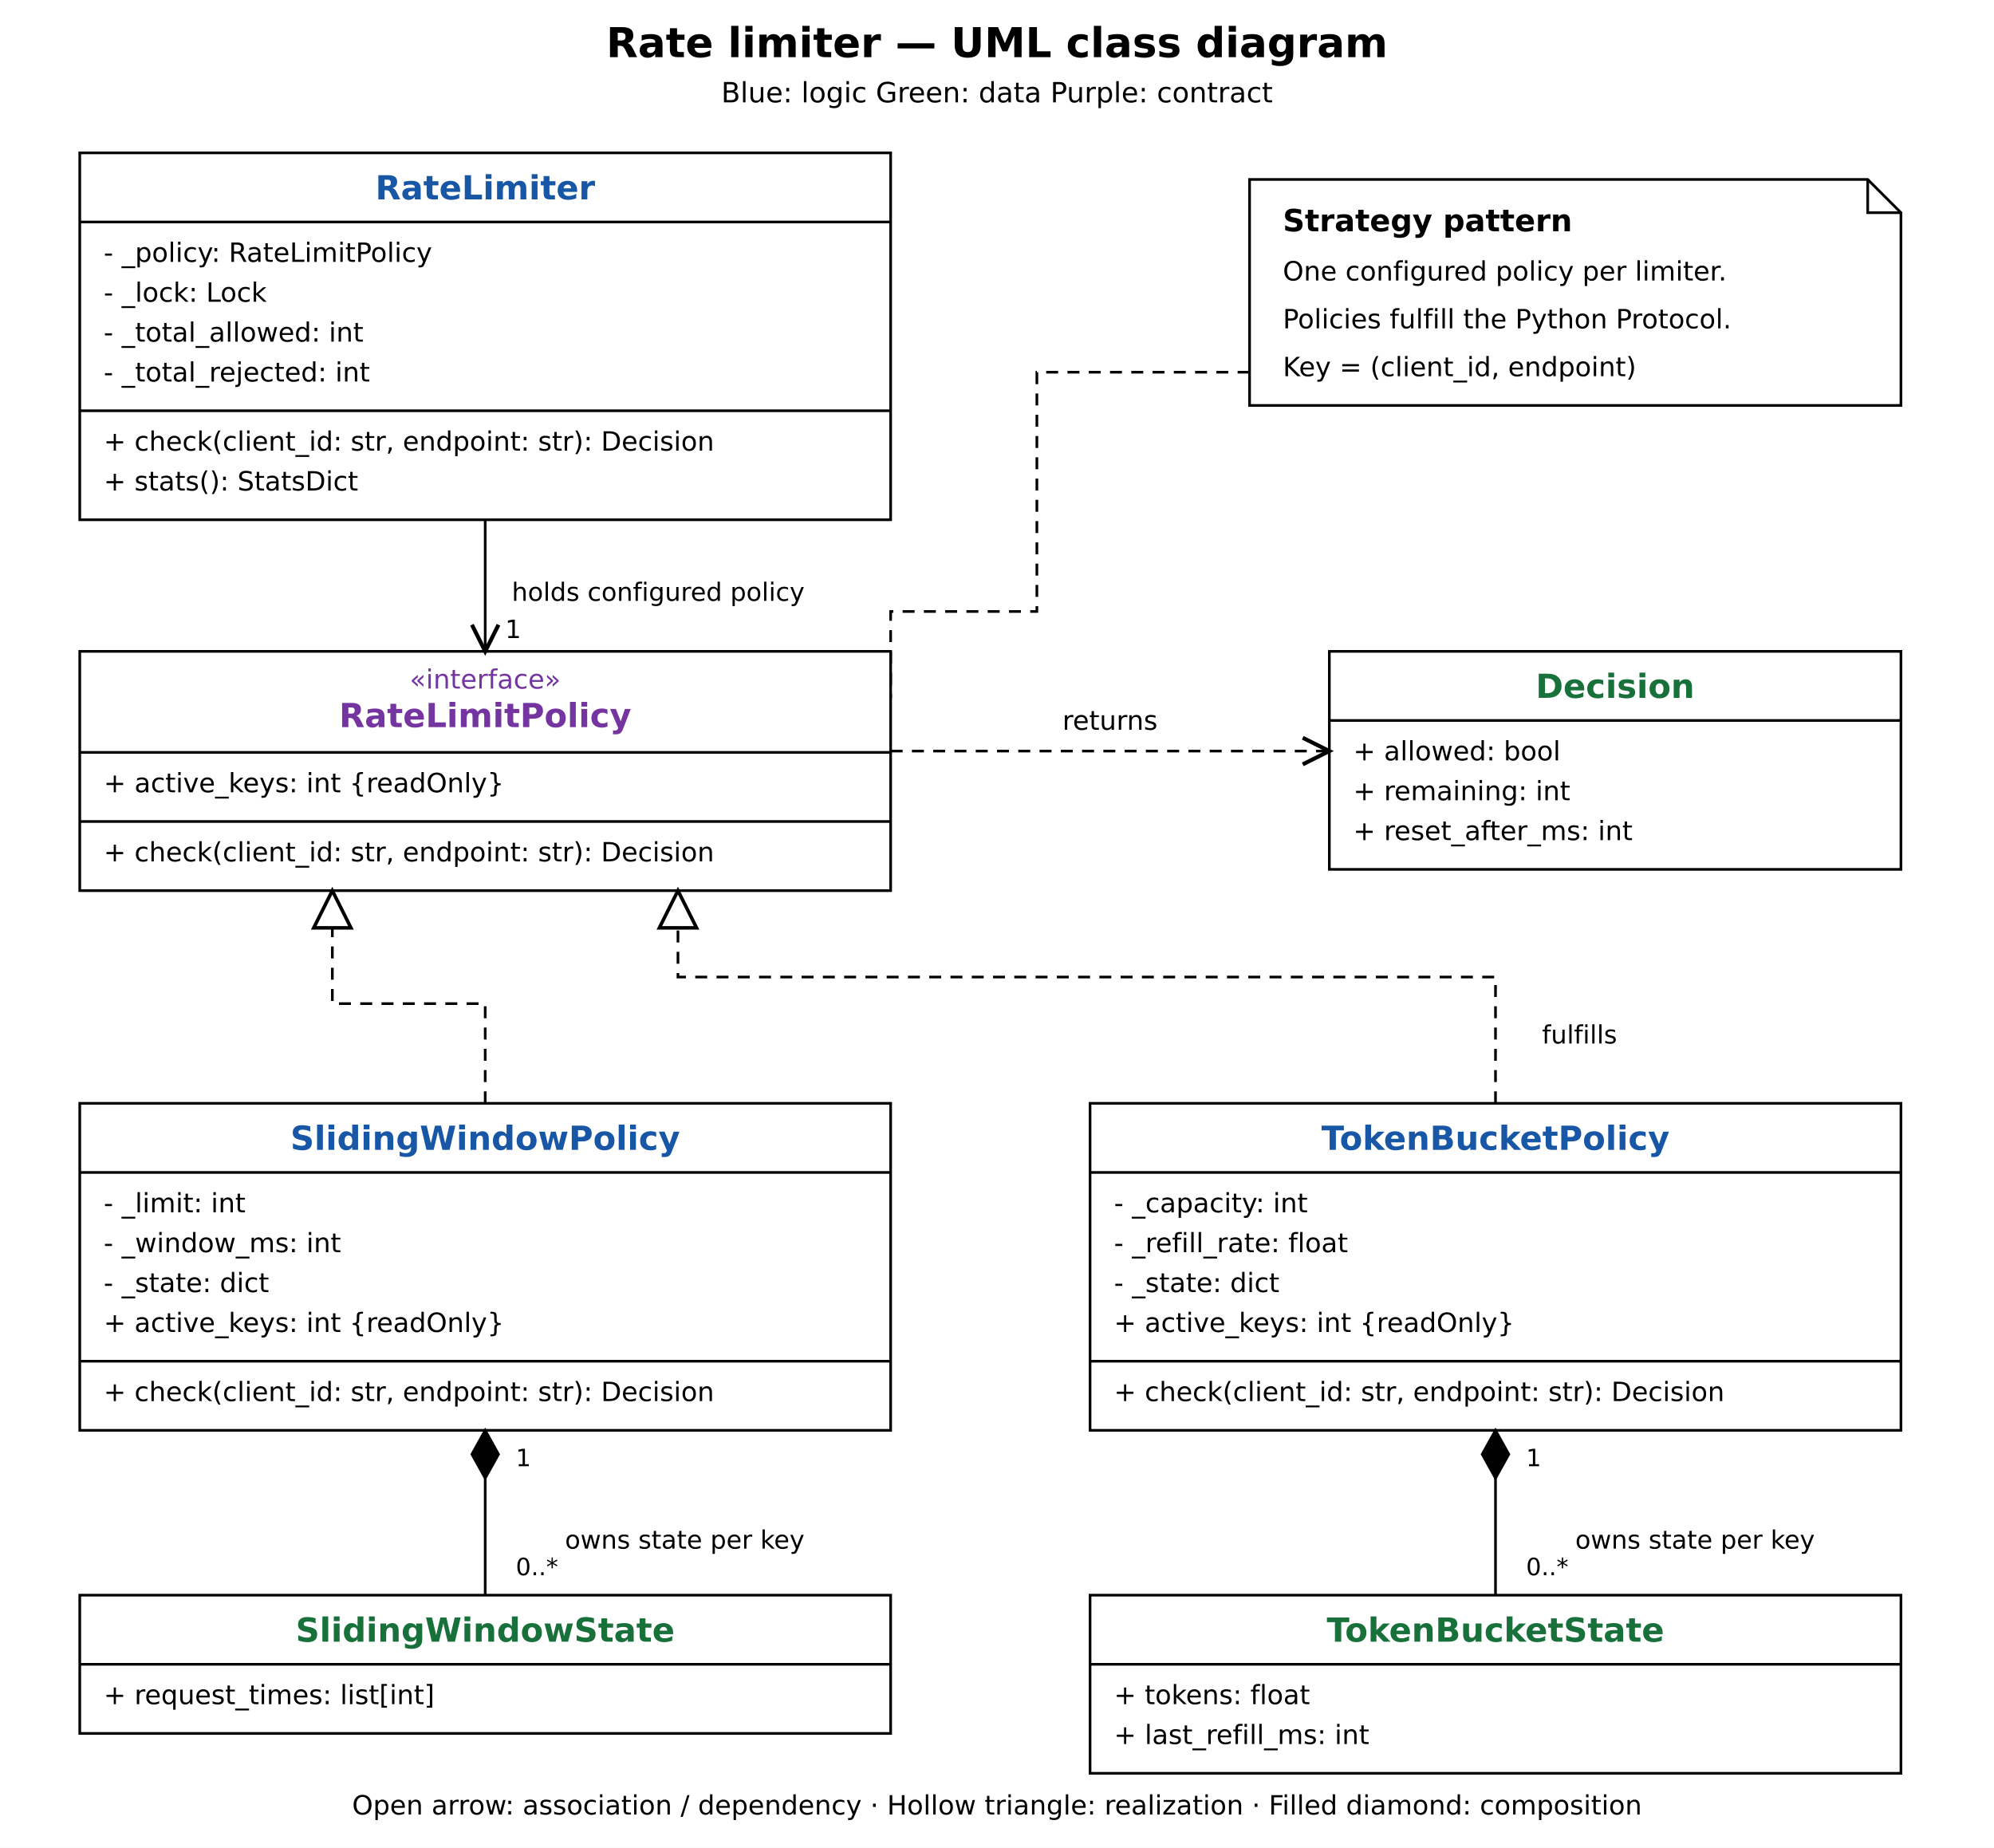
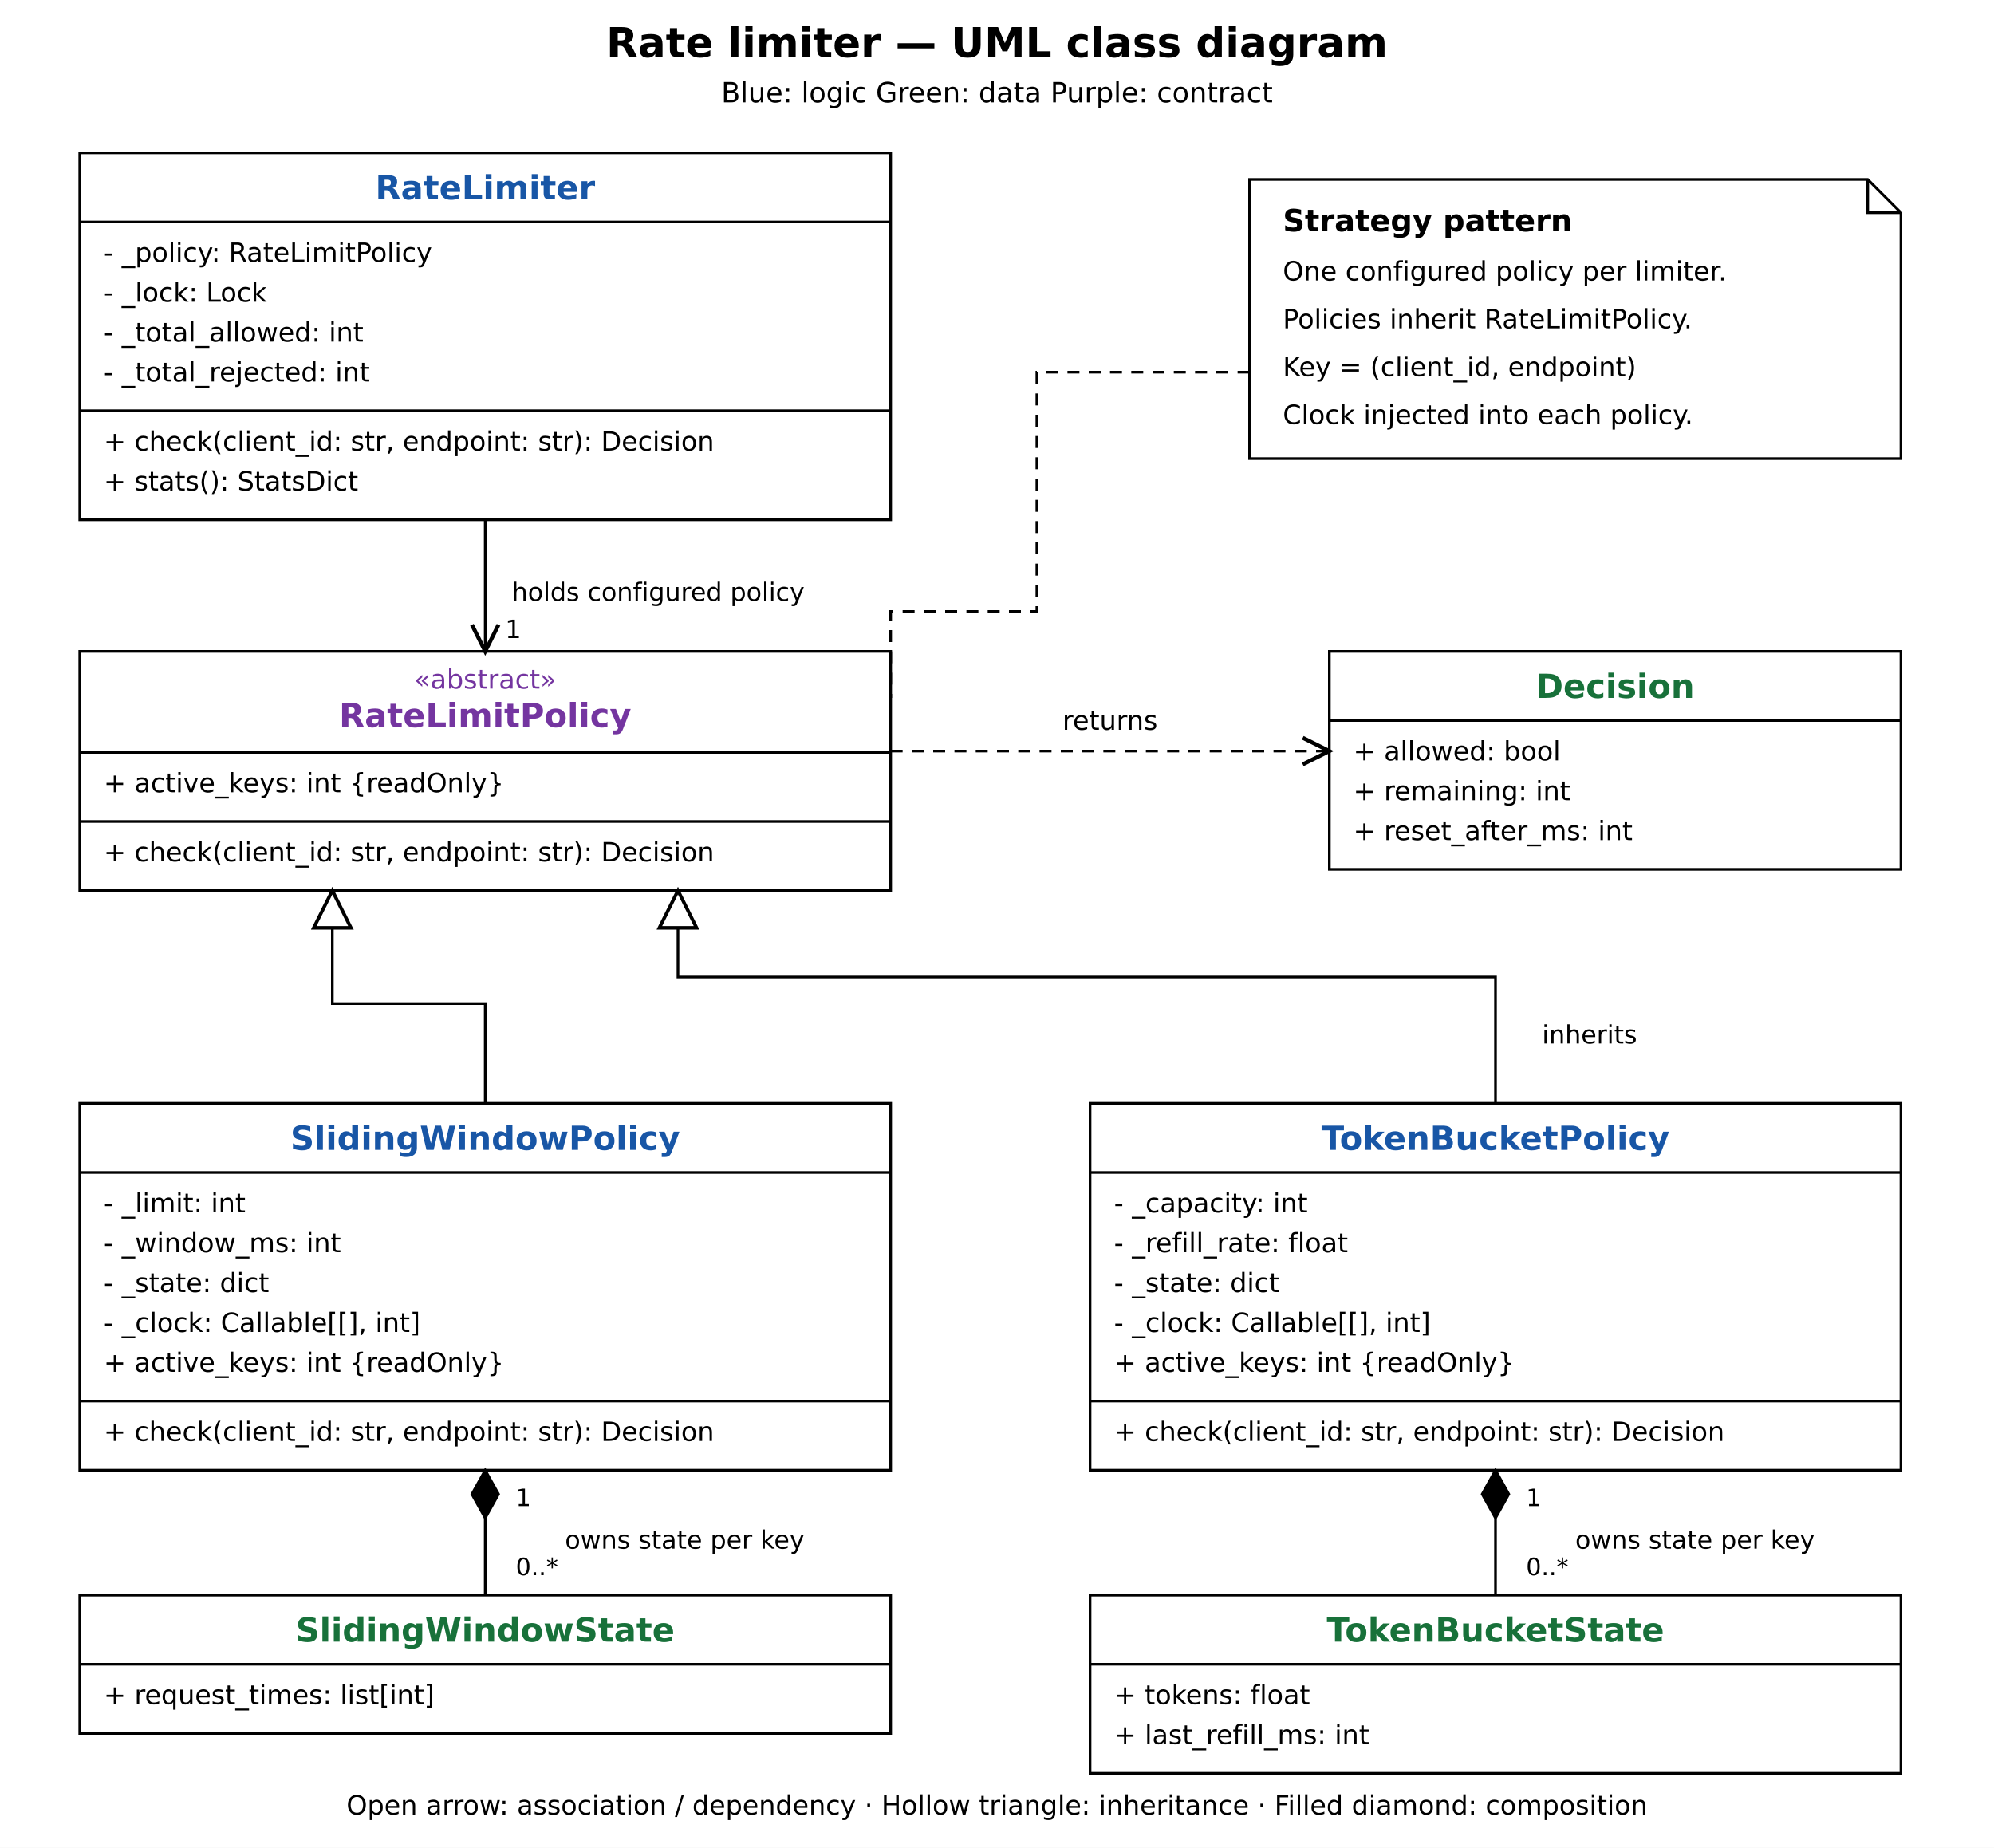
<svg xmlns="http://www.w3.org/2000/svg" width="1500" height="1390" viewBox="0 0 1500 1390" role="img" aria-labelledby="title">
  <defs>
    <marker id="open" markerWidth="14" markerHeight="14" refX="12" refY="7" orient="auto">
      <path d="M2 2 L12 7 L2 12" fill="none" stroke="black" stroke-width="1.5" />
    </marker>
    <marker id="triangle" markerWidth="17" markerHeight="17" refX="15" refY="8" orient="auto">
      <path d="M1 1 L15 8 L1 15 Z" fill="white" stroke="black" stroke-width="1.3" />
    </marker>
  </defs>
  <rect width="100%" height="100%" fill="white" />
  <g fill="black" font-family="DejaVu Sans, sans-serif">
    <text x="750" y="43" font-size="31" fill="black" text-anchor="middle" font-weight="bold">Rate limiter — UML class diagram</text>
    <text x="750" y="77" font-size="21" fill="black" text-anchor="middle">Blue: logic     Green: data     Purple: contract</text>
    <rect x="60" y="115" width="610" height="276" fill="white" stroke="black" stroke-width="2" />
    <text x="365.0" y="150" font-size="25" fill="#1856a6" text-anchor="middle" font-weight="bold">RateLimiter</text>
    <path d="M60 167 H670" fill="none" stroke="black" stroke-width="2" />
    <text x="78" y="197" font-size="20" fill="black" text-anchor="start">- _policy: RateLimitPolicy</text>
    <text x="78" y="227" font-size="20" fill="black" text-anchor="start">- _lock: Lock</text>
    <text x="78" y="257" font-size="20" fill="black" text-anchor="start">- _total_allowed: int</text>
    <text x="78" y="287" font-size="20" fill="black" text-anchor="start">- _total_rejected: int</text>
    <path d="M60 309 H670" fill="none" stroke="black" stroke-width="2" />
    <text x="78" y="339" font-size="20" fill="black" text-anchor="start">+ check(client_id: str, endpoint: str): Decision</text>
    <text x="78" y="369" font-size="20" fill="black" text-anchor="start">+ stats(): StatsDict</text>
    <rect x="60" y="490" width="610" height="180" fill="white" stroke="black" stroke-width="2" />
-     <text x="365.0" y="518" font-size="20" fill="#7435a0" text-anchor="middle">«interface»</text>
+     <text x="365.0" y="518" font-size="20" fill="#7435a0" text-anchor="middle">«abstract»</text>
    <text x="365.0" y="547" font-size="25" fill="#7435a0" text-anchor="middle" font-weight="bold">RateLimitPolicy</text>
    <path d="M60 566 H670" fill="none" stroke="black" stroke-width="2" />
    <text x="78" y="596" font-size="20" fill="black" text-anchor="start">+ active_keys: int {readOnly}</text>
    <path d="M60 618 H670" fill="none" stroke="black" stroke-width="2" />
    <text x="78" y="648" font-size="20" fill="black" text-anchor="start">+ check(client_id: str, endpoint: str): Decision</text>
    <rect x="1000" y="490" width="430" height="164" fill="white" stroke="black" stroke-width="2" />
    <text x="1215.0" y="525" font-size="25" fill="#18713a" text-anchor="middle" font-weight="bold">Decision</text>
    <path d="M1000 542 H1430" fill="none" stroke="black" stroke-width="2" />
    <text x="1018" y="572" font-size="20" fill="black" text-anchor="start">+ allowed: bool</text>
    <text x="1018" y="602" font-size="20" fill="black" text-anchor="start">+ remaining: int</text>
    <text x="1018" y="632" font-size="20" fill="black" text-anchor="start">+ reset_after_ms: int</text>
    <path d="M365 391 V490" fill="none" stroke="black" stroke-width="2" marker-end="url(#open)" />
    <text x="385" y="452" font-size="19" fill="black" text-anchor="start">holds configured policy</text>
    <text x="380" y="480" font-size="19" fill="black" text-anchor="start">1</text>
    <path d="M670 565 H1000" fill="none" stroke="black" stroke-width="2" stroke-dasharray="9 7" marker-end="url(#open)" />
    <text x="835" y="549" font-size="20" fill="black" text-anchor="middle">returns</text>
-     <rect x="60" y="830" width="610" height="246" fill="white" stroke="black" stroke-width="2" />
+     <rect x="60" y="830" width="610" height="276" fill="white" stroke="black" stroke-width="2" />
    <text x="365.0" y="865" font-size="25" fill="#1856a6" text-anchor="middle" font-weight="bold">SlidingWindowPolicy</text>
    <path d="M60 882 H670" fill="none" stroke="black" stroke-width="2" />
    <text x="78" y="912" font-size="20" fill="black" text-anchor="start">- _limit: int</text>
    <text x="78" y="942" font-size="20" fill="black" text-anchor="start">- _window_ms: int</text>
    <text x="78" y="972" font-size="20" fill="black" text-anchor="start">- _state: dict</text>
-     <text x="78" y="1002" font-size="20" fill="black" text-anchor="start">+ active_keys: int {readOnly}</text>
-     <path d="M60 1024 H670" fill="none" stroke="black" stroke-width="2" />
-     <text x="78" y="1054" font-size="20" fill="black" text-anchor="start">+ check(client_id: str, endpoint: str): Decision</text>
-     <rect x="820" y="830" width="610" height="246" fill="white" stroke="black" stroke-width="2" />
+     <text x="78" y="1002" font-size="20" fill="black" text-anchor="start">- _clock: Callable[[], int]</text>
+     <text x="78" y="1032" font-size="20" fill="black" text-anchor="start">+ active_keys: int {readOnly}</text>
+     <path d="M60 1054 H670" fill="none" stroke="black" stroke-width="2" />
+     <text x="78" y="1084" font-size="20" fill="black" text-anchor="start">+ check(client_id: str, endpoint: str): Decision</text>
+     <rect x="820" y="830" width="610" height="276" fill="white" stroke="black" stroke-width="2" />
    <text x="1125.0" y="865" font-size="25" fill="#1856a6" text-anchor="middle" font-weight="bold">TokenBucketPolicy</text>
    <path d="M820 882 H1430" fill="none" stroke="black" stroke-width="2" />
    <text x="838" y="912" font-size="20" fill="black" text-anchor="start">- _capacity: int</text>
    <text x="838" y="942" font-size="20" fill="black" text-anchor="start">- _refill_rate: float</text>
    <text x="838" y="972" font-size="20" fill="black" text-anchor="start">- _state: dict</text>
-     <text x="838" y="1002" font-size="20" fill="black" text-anchor="start">+ active_keys: int {readOnly}</text>
-     <path d="M820 1024 H1430" fill="none" stroke="black" stroke-width="2" />
-     <text x="838" y="1054" font-size="20" fill="black" text-anchor="start">+ check(client_id: str, endpoint: str): Decision</text>
-     <path d="M365 830 V755 H250 V670" fill="none" stroke="black" stroke-width="2" stroke-dasharray="9 7" marker-end="url(#triangle)" />
-     <path d="M1125 830 V735 H510 V670" fill="none" stroke="black" stroke-width="2" stroke-dasharray="9 7" marker-end="url(#triangle)" />
-     <text x="1160" y="785" font-size="19" fill="black" text-anchor="start">fulfills</text>
+     <text x="838" y="1002" font-size="20" fill="black" text-anchor="start">- _clock: Callable[[], int]</text>
+     <text x="838" y="1032" font-size="20" fill="black" text-anchor="start">+ active_keys: int {readOnly}</text>
+     <path d="M820 1054 H1430" fill="none" stroke="black" stroke-width="2" />
+     <text x="838" y="1084" font-size="20" fill="black" text-anchor="start">+ check(client_id: str, endpoint: str): Decision</text>
+     <path d="M365 830 V755 H250 V670" fill="none" stroke="black" stroke-width="2" marker-end="url(#triangle)" />
+     <path d="M1125 830 V735 H510 V670" fill="none" stroke="black" stroke-width="2" marker-end="url(#triangle)" />
+     <text x="1160" y="785" font-size="19" fill="black" text-anchor="start">inherits</text>
    <rect x="60" y="1200" width="610" height="104" fill="white" stroke="black" stroke-width="2" />
    <text x="365.0" y="1235" font-size="25" fill="#18713a" text-anchor="middle" font-weight="bold">SlidingWindowState</text>
    <path d="M60 1252 H670" fill="none" stroke="black" stroke-width="2" />
    <text x="78" y="1282" font-size="20" fill="black" text-anchor="start">+ request_times: list[int]</text>
    <rect x="820" y="1200" width="610" height="134" fill="white" stroke="black" stroke-width="2" />
    <text x="1125.0" y="1235" font-size="25" fill="#18713a" text-anchor="middle" font-weight="bold">TokenBucketState</text>
    <path d="M820 1252 H1430" fill="none" stroke="black" stroke-width="2" />
    <text x="838" y="1282" font-size="20" fill="black" text-anchor="start">+ tokens: float</text>
    <text x="838" y="1312" font-size="20" fill="black" text-anchor="start">+ last_refill_ms: int</text>
-     <path d="M365 1076 L375 1094 L365 1112 L355 1094 Z" fill="black" stroke="black" stroke-width="2" />
-     <path d="M365 1112 V1200" fill="none" stroke="black" stroke-width="2" />
-     <text x="388" y="1103" font-size="18" fill="black" text-anchor="start">1</text>
+     <path d="M365 1106 L375 1124 L365 1142 L355 1124 Z" fill="black" stroke="black" stroke-width="2" />
+     <path d="M365 1142 V1200" fill="none" stroke="black" stroke-width="2" />
+     <text x="388" y="1133" font-size="18" fill="black" text-anchor="start">1</text>
    <text x="388" y="1185" font-size="18" fill="black" text-anchor="start">0..*</text>
    <text x="425" y="1165" font-size="19" fill="black" text-anchor="start">owns state per key</text>
-     <path d="M1125 1076 L1135 1094 L1125 1112 L1115 1094 Z" fill="black" stroke="black" stroke-width="2" />
-     <path d="M1125 1112 V1200" fill="none" stroke="black" stroke-width="2" />
-     <text x="1148" y="1103" font-size="18" fill="black" text-anchor="start">1</text>
+     <path d="M1125 1106 L1135 1124 L1125 1142 L1115 1124 Z" fill="black" stroke="black" stroke-width="2" />
+     <path d="M1125 1142 V1200" fill="none" stroke="black" stroke-width="2" />
+     <text x="1148" y="1133" font-size="18" fill="black" text-anchor="start">1</text>
    <text x="1148" y="1185" font-size="18" fill="black" text-anchor="start">0..*</text>
    <text x="1185" y="1165" font-size="19" fill="black" text-anchor="start">owns state per key</text>
-     <path d="M940 135 H1405 L1430 160 V305 H940 Z M1405 135 V160 H1430" fill="white" stroke="black" stroke-width="2" />
+     <path d="M940 135 H1405 L1430 160 V345 H940 Z M1405 135 V160 H1430" fill="white" stroke="black" stroke-width="2" />
    <text x="965" y="174" font-size="23" fill="black" text-anchor="start" font-weight="bold">Strategy pattern</text>
    <text x="965" y="211" font-size="20" fill="black" text-anchor="start">One configured policy per limiter.</text>
-     <text x="965" y="247" font-size="20" fill="black" text-anchor="start">Policies fulfill the Python Protocol.</text>
+     <text x="965" y="247" font-size="20" fill="black" text-anchor="start">Policies inherit RateLimitPolicy.</text>
    <text x="965" y="283" font-size="20" fill="black" text-anchor="start">Key = (client_id, endpoint)</text>
+     <text x="965" y="319" font-size="20" fill="black" text-anchor="start">Clock injected into each policy.</text>
    <path d="M940 280 H780 V460 H670 V525" fill="none" stroke="black" stroke-width="2" stroke-dasharray="9 7" />
-     <text x="750" y="1365" font-size="20" fill="black" text-anchor="middle">Open arrow: association / dependency · Hollow triangle: realization · Filled diamond: composition</text>
+     <text x="750" y="1365" font-size="20" fill="black" text-anchor="middle">Open arrow: association / dependency · Hollow triangle: inheritance · Filled diamond: composition</text>
  </g>
</svg>
